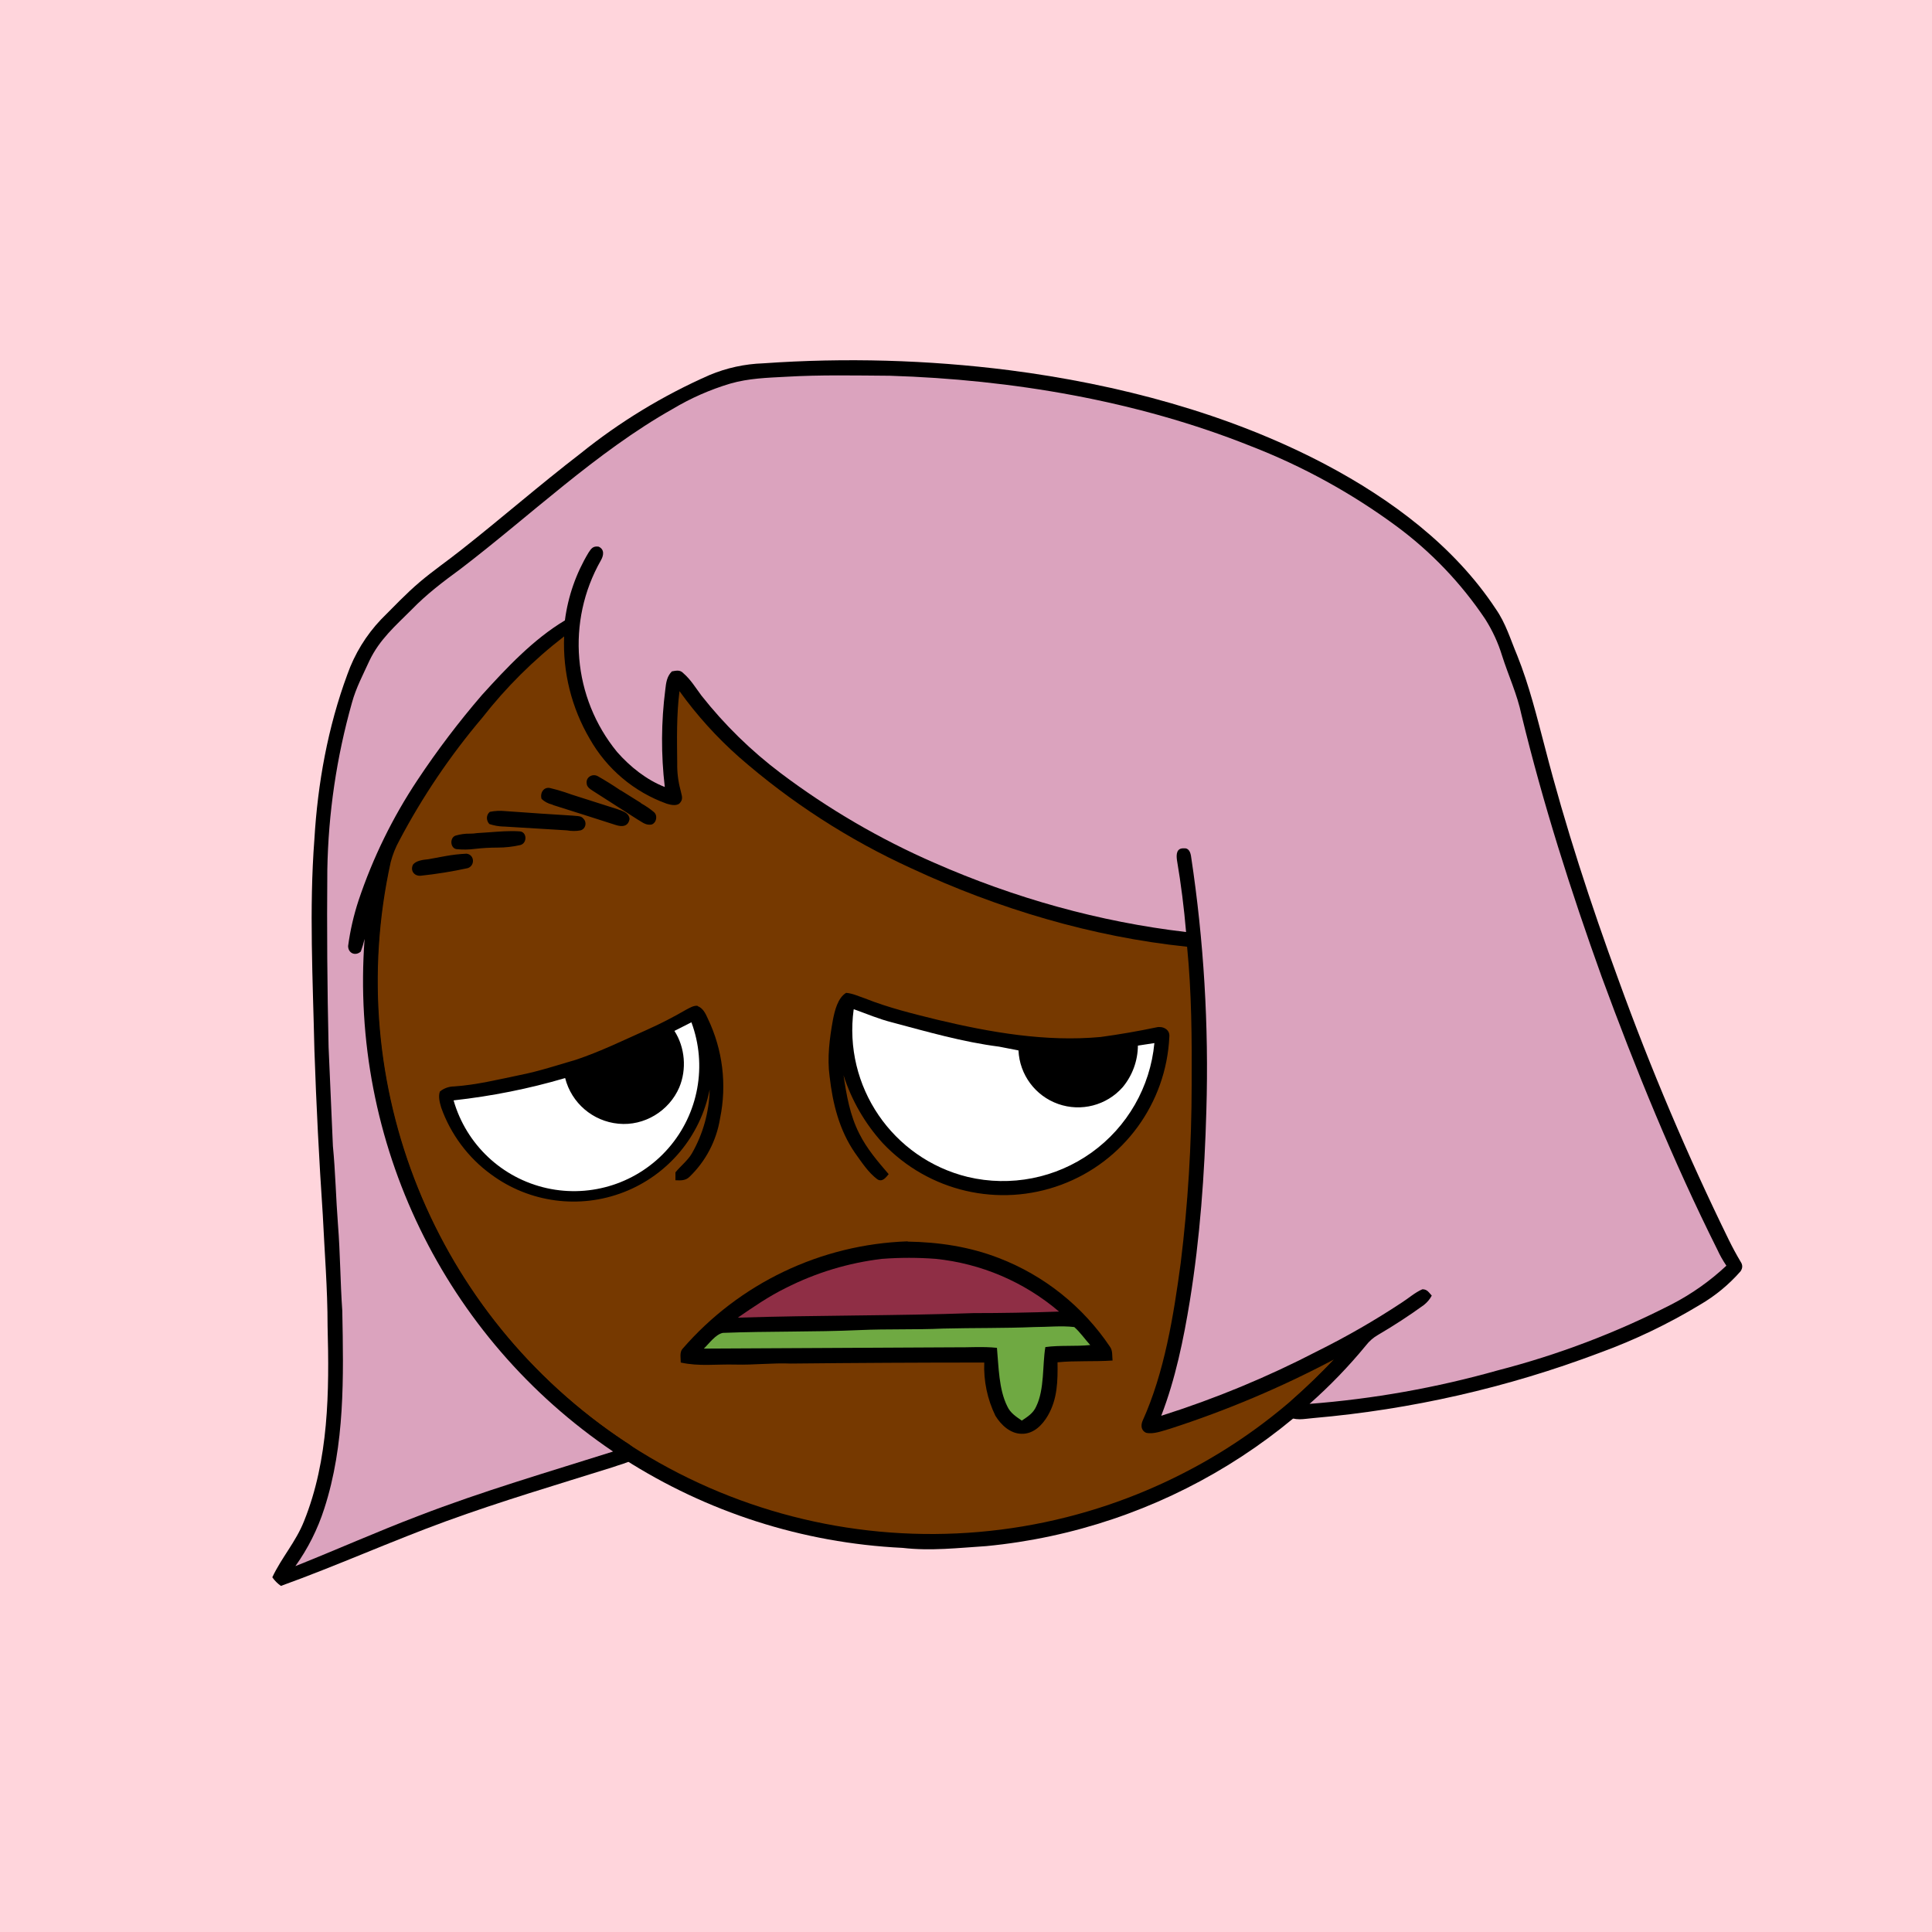
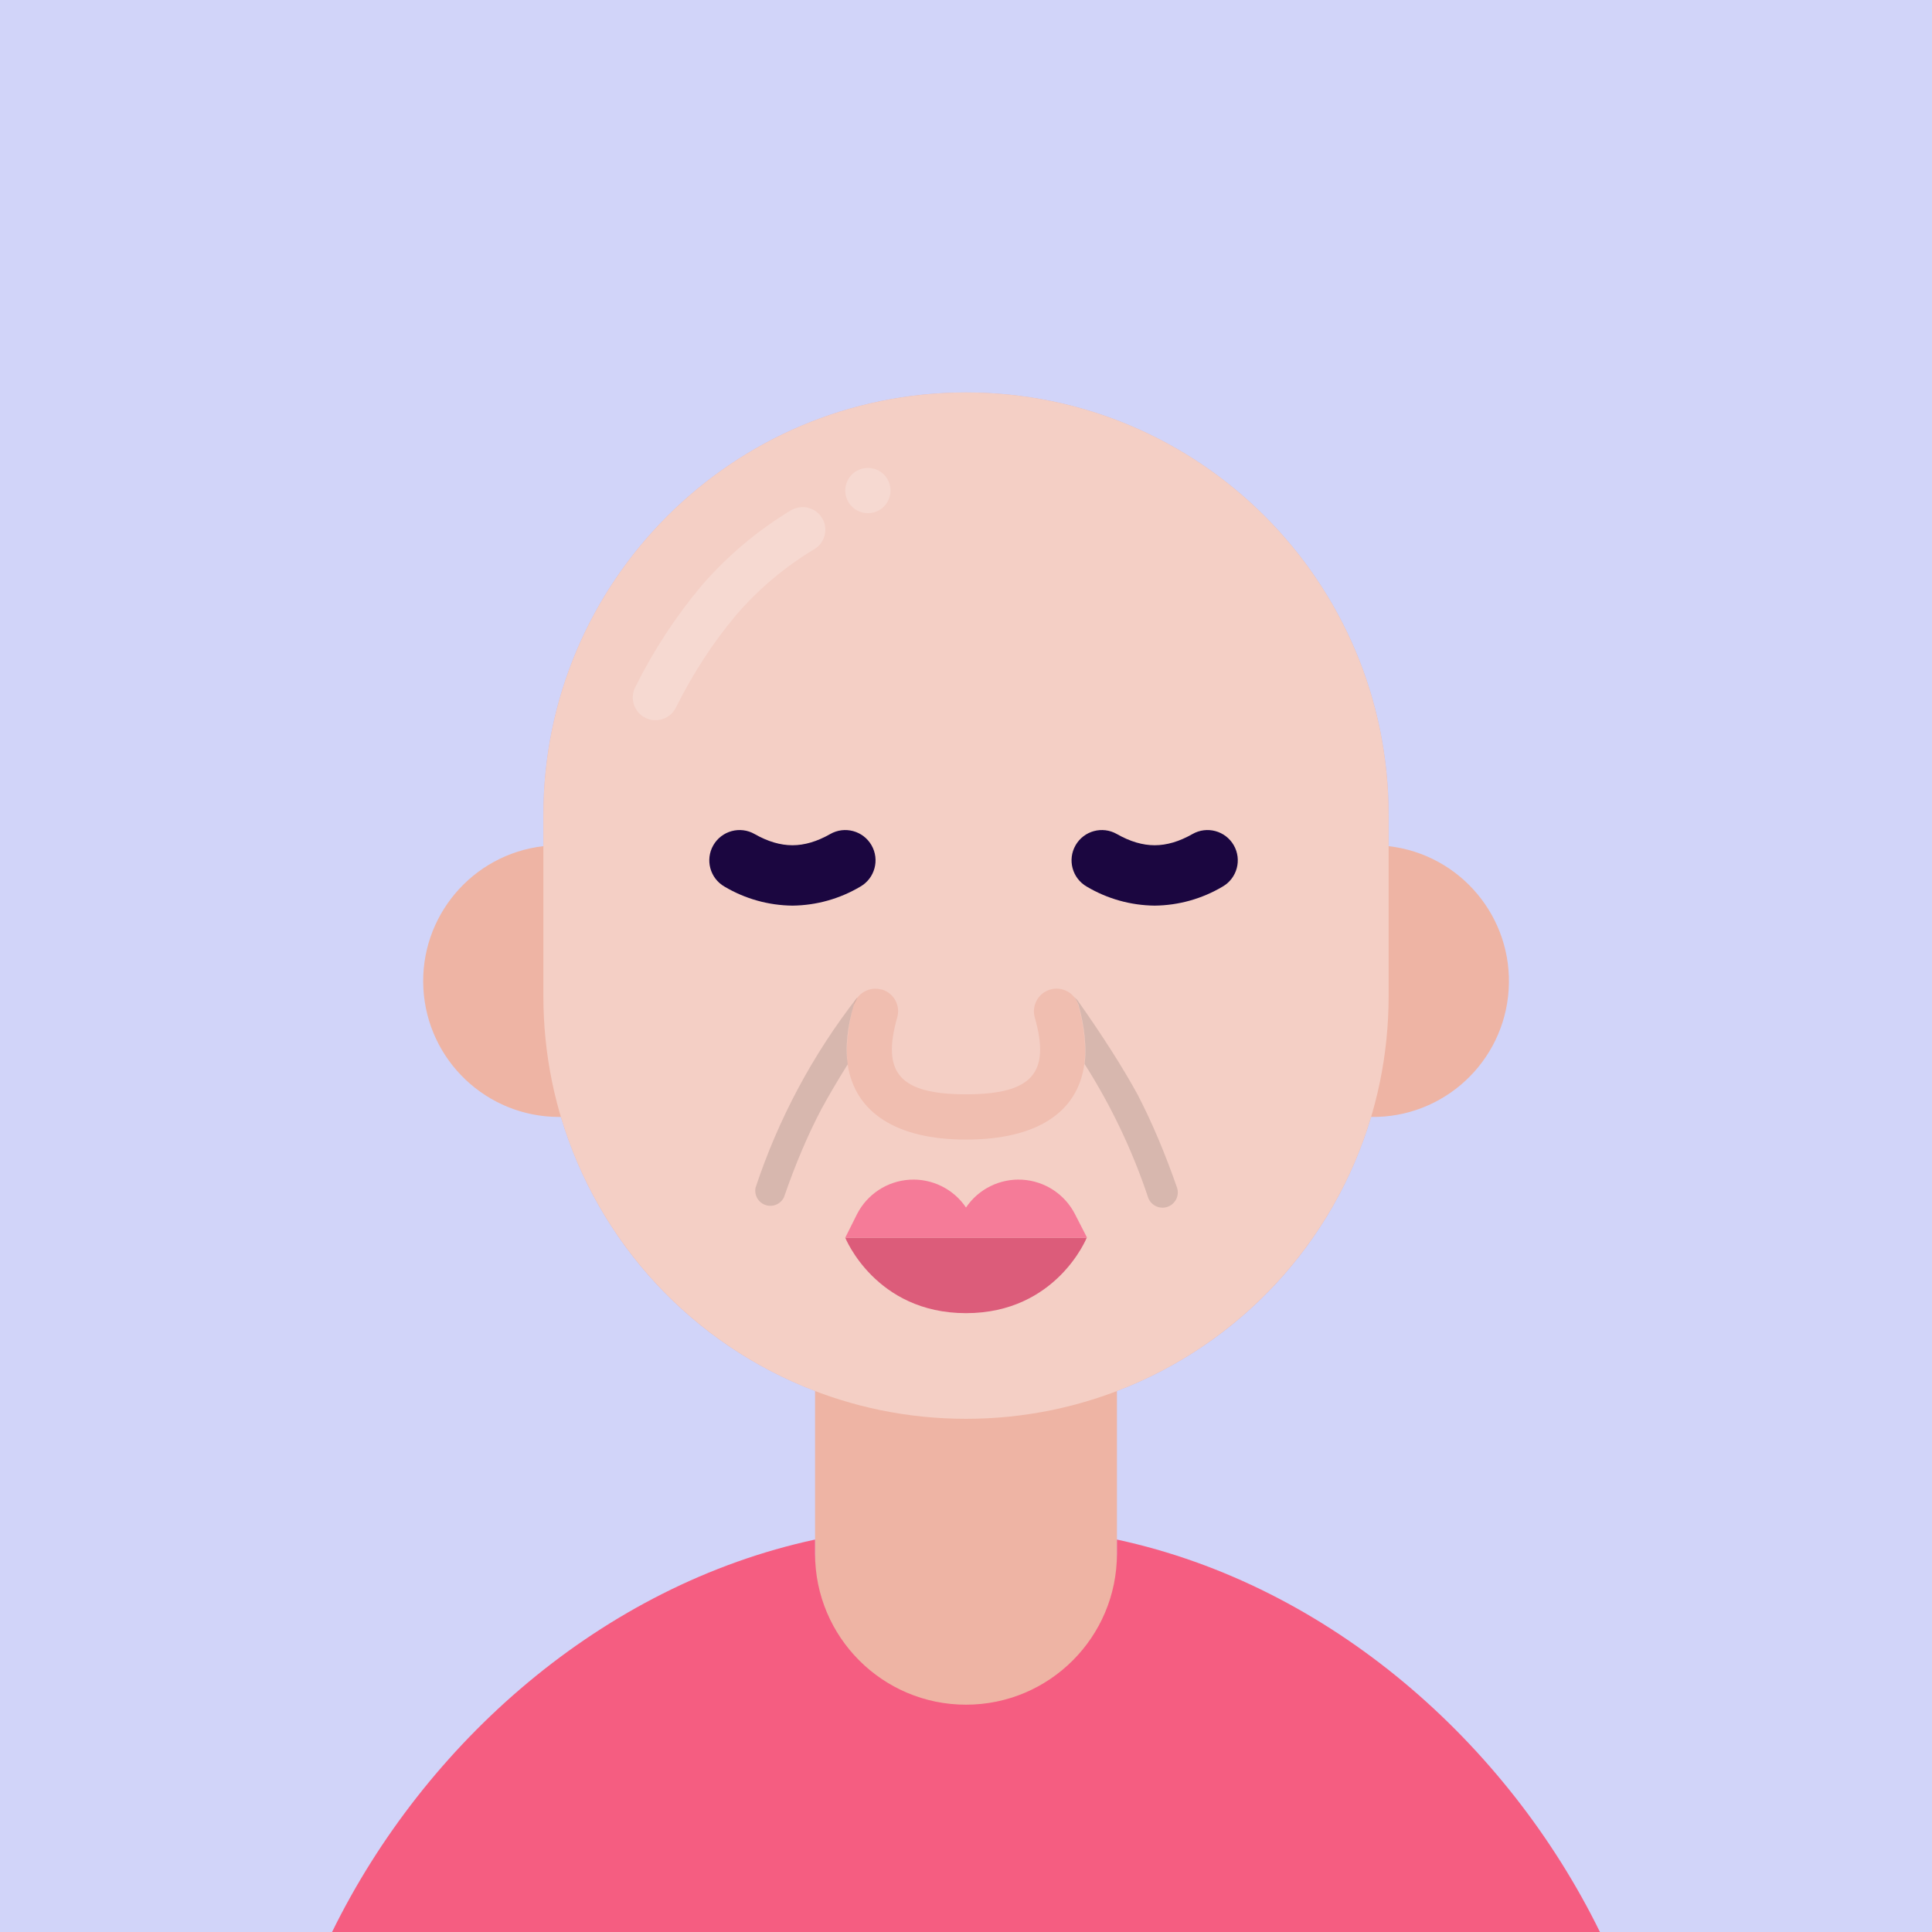
- <svg xmlns="http://www.w3.org/2000/svg" viewBox="0 0 762 762" fill="none" shape-rendering="auto" aria-hidden="true">
+ <svg xmlns="http://www.w3.org/2000/svg" viewBox="0 0 64 64" fill="none" shape-rendering="auto" aria-hidden="true">
  <defs>
-     <g id="head-default-3a785f4d">
-       <path d="M252.8 2a225 225 0 0 1 104.8 42.3c6.2 4.9 12.5 9.4 18 15a225 225 0 0 1 71.8 149 58.5 58.5 0 0 1 50.9 42.2 71 71 0 0 1-27.7 76.5 64 64 0 0 1-37.8 11.7c-5.1 0-10-1.6-15.1-1.8q-2.7 3.5-4.8 7.3a223 223 0 0 1-167.1 102.7c-11 .7-21.9 2-33 .7A223.7 223.7 0 0 1 34 105.3 223 223 0 0 1 208.8.6a216 216 0 0 1 44 1.3" fill="black" />
-       <path fill-rule="evenodd" clip-rule="evenodd" d="M355.6 50.3A216 216 0 0 0 219.8 6.2a197 197 0 0 0-39 4A218 218 0 0 0 67.2 375.8 218.5 218.5 0 0 0 327.6 416c35-18.8 64.3-47.3 84.4-81.5l-3-1.6q-4.4-2-8-5c-2.2-2-.3-5.8 2.7-4.7q2.3 1.1 4.4 2.4 2.2 1.6 4.7 2.6a55 55 0 0 0 54.9-6.2 64.5 64.5 0 0 0 25-69.8 53 53 0 0 0-24-31c-13.4-8-30-9-44.7-3.7l-2.3 1c-1.6.7-3.4 1.4-5 1.2-2.5-.2-2.8-4.2-.6-5.2 8-4 16.5-5.6 25.4-6.4A217 217 0 0 0 373 65l-3.6-3.3c-4.3-4-8.6-8.1-13.8-11.3m107.6 196.2c2-1.2 1.3-5.1-1.4-5-2 0-4.2.8-6.2 1.6l-1.4.5a95 95 0 0 0-25.5 12.3c-2.2 2-2.2 4.4.1 6.2l5.2 2.8a36 36 0 0 1 13 9.3c-.2 1.8-2 3.3-3.4 4.4l-.2.2c-3.9 3-8.8 5-13.6 7l-7.2 3.1c-1.6.8-2.5 2.2-1.5 3.9 1 2 3.2 1.1 5 .5l.6-.2 5.4-2.3c5.4-2.3 11-4.5 15.4-8 2.7-2.1 5.1-5.1 5.4-8.7-.5-3.4-2.7-5.7-5.3-7.8-3.5-2.8-7.7-5-11.6-7.2l-1.1-.6q8-4.5 16.7-7.7l4.8-1.7a52 52 0 0 0 6.8-2.6" fill="#763900" />
+     <g id="eyes-sleep-3a785f4d">
+       <path d="M7.5 3.63a1 1 0 0 1 1 1.74A4.5 4.5 0 0 1 6.25 6 4.5 4.5 0 0 1 4 5.37a1 1 0 0 1 1-1.74Q5.65 4 6.25 4t1.25-.37m12 0a1 1 0 0 1 1 1.74 4.5 4.5 0 0 1-2.25.63A4.5 4.5 0 0 1 16 5.37a1 1 0 0 1 1-1.74q.65.37 1.25.37t1.25-.37" fill="#1B0640" />
    </g>
-     <g id="eyes-variant16-3a785f4d">
-       <path d="M179.1 51.4c2.5.2 5 1.4 7.4 2.2 9.3 3.7 18.8 6 28.5 8.4 21 5 42.8 8.8 64.4 6.8q11-1.5 22-3.8c2.5-.6 5.4.8 5.1 3.7a65.5 65.5 0 0 1-113 42A73 73 0 0 1 178 83.9c1.2 8 2.5 15.7 6.2 23 3 6 7.3 11 11.6 16-1.1 1.3-2.5 3.3-4.5 2-3.6-2.7-6.2-6.8-8.8-10.4-6.2-9-8.8-19.5-10-30.2-1-7.3 0-15 1.3-22.2.7-3.6 1.9-8.7 5.2-10.7m-58.6 5.2c2.2.8 3.2 3 4.1 5a62 62 0 0 1 4.8 39.3 41 41 0 0 1-12 23c-1.6 1.6-3.5 1.5-5.6 1.4v-3.1c2.1-2.6 4.8-4.6 6.5-7.5a53 53 0 0 0 7-25.2A54.7 54.7 0 0 1 39 123c-9-6.5-16-15.9-19.7-26.4-.6-2-1.2-4.4-.5-6.3a9 9 0 0 1 5.6-2c8.8-.6 17.3-2.7 26-4.5 7.6-1.5 14.7-3.9 22-6 9.6-3.2 19-7.8 28.2-11.9q7.8-3.5 15.2-7.8c1.4-.7 3-1.8 4.7-1.6" fill="black" />
-       <path d="M182.2 57.9c5 1.8 9.7 3.8 14.8 5.1 13.9 3.7 28.1 7.8 42.3 9.6l7.7 1.5a23.5 23.5 0 0 0 41.1 14.5 26 26 0 0 0 6-16.4l6.5-1A60 60 0 0 1 227 124a59.7 59.7 0 0 1-45-66.1M118 63a49.4 49.4 0 1 1-93.8 30.8q22.6-2.5 44-8.8a24 24 0 0 0 21 18c10.2 1 20-5 24-14.3 3-7.1 2.3-15.8-1.9-22.3z" fill="white" />
+     <g id="hair-bald-3a785f4d">
+       <path d="M16.75 12.38a.75.75 0 0 1 .76 1.29q-1.5.9-2.62 2.2-1.14 1.35-2 3.07a.75.75 0 1 1-1.35-.67 17 17 0 0 1 2.2-3.37q1.3-1.5 3-2.52M19.25 11a.75.75 0 1 1 0 1.5.75.75 0 0 1 0-1.5" fill="white" opacity=".2" style="mix-blend-mode:overlay" />
    </g>
-     <g id="eyebrows-variant14-3a785f4d">
-       <path d="M201.4 28.2c.9-1 2.2-2.3 1.8-3.6-.3-2.5-3.6-3.1-5.2-1.5q-4.3 3.6-8.4 7.4l-9.5 8.5a44 44 0 0 0-7.3 7.5l.8 1c.8 1 1.4 1.8 2.8 1.8 1.5 0 2.7-1.1 3.8-2l.4-.4 13-11.8zm22.6-1q.8-2.6-1.5-4c-2-.4-3.9.7-5.6 1.7l-1.3.8-13.4 7.7q-7.3 4.1-14.4 8.4c-1.7.9-1.7 2-1.7 3.4l-.1 1.5q.7 0 1.3.3c1.2.4 2.3.8 3.6 0l15-8.6 13.6-7.7 1-.6a10 10 0 0 0 3.6-3m26.7-.2c2-.7 4.2.2 4.4 2.6 0 2.3-1.8 2.9-3.5 3.5l-.8.3-37.6 11.6c-1.3.4-2.6.8-4 0-1.8-1.2-1.8-4.2.4-5.1q2.7-1.2 5.6-2l2.7-.8 11.4-3.5zm22.9 12q1.4-2.4-.4-4.5c-2.3-.7-5 0-7.4.5l-2.5.5-8.6 1.7-12.4 2.5c-1.9.5-3.7 1.7-3 4q1 2.8 4 2l12-2.3 11.5-2.3 1.3-.3q3.1-.3 5.5-1.8M90.2 43.2l8 5v.1q2.7 1.5 5 3.4c1.7 1.3 1.2 4.3-.8 5-1.8.3-3-.4-4.4-1.3l-1-.6-17.8-11.4c-1.1-.7-2.4-1.6-2.4-2.9-.4-2.4 2.2-4 4.3-2.9q4.6 2.6 9 5.6m-21.8.8q-3-1-6-1.7c-2.5-.5-4 2-3.3 4.3a9 9 0 0 0 4.1 2.2l.7.3 12 3.8 12.5 4c2.5.8 4.9.6 5.4-2.4-.2-2.1-2-2.8-3.7-3.5h-.2l-.7-.3-18.2-5.8zm203.2-.2 10.4-.3q3.8 0 7.5-.2h1.3c1.6 0 3.6 0 4.3 1.6 1.3 1.7-.2 3.7-2 4.1q-4.5.9-9.1.6h-3.5l-3 .1h-5c-1.3 0-3.2-.3-3.6-1.7a3 3 0 0 1 2.7-4.2M44.6 51.4q-3-.3-6 .3c-1.5 1.2-1.5 3.4-.2 4.8q2.7.9 5.5 1h.4L69 59q2.8.5 5.4 0c2-.6 2.6-3.1 1.1-4.6-.8-1-1.8-1-3-1.1l-1.1-.1-12.5-.8zm-11.3 8.7 4.5-.3c4.2-.3 8.4-.7 12.6-.4 2.9.2 3 4.7.2 5.4q-4.4 1-9 1a76 76 0 0 0-8.8.5q-3.8.5-7.4.1C23 66 22.7 62 25 61.1a19 19 0 0 1 5.8-.8q1.4 0 2.6-.2m-3.5 13.8c2.9-1 2.7-5.3-.5-5.7q-4.3.2-8.6 1l-6.5 1.2c-2.3.2-4.8.6-6 2.1-1.2 2.4.5 4.6 3 4.4q9.4-1 18.6-3" fill="black" />
+     <g id="clothes-rounded-3a785f4d">
+       <path d="M16 4.8v.47a5 5 0 0 0 10 0V4.8c7.06 1.52 12.93 6.74 16 13H0c3.07-6.26 8.94-11.48 16-13" fill="#f55d81" />
    </g>
-     <g id="mouth-variant13-3a785f4d">
-       <path d="M125.5 33.1c12.3.2 24.4 2 36 6.5a93 93 0 0 1 43.8 35c1.1 1.5.8 3.5 1 5.4-7.3.5-14.5 0-21.7.7.1 7.4 0 14.4-3.8 21-2.2 3.8-5.7 7.3-10.3 7.2-4.5 0-8.2-3.5-10.4-7.1a44 44 0 0 1-4.4-21q-38.1 0-76.2.4c-7.4-.3-14.7.6-22 .4-7.5-.2-14.2.8-21.5-.8 0-1.6-.5-4 .6-5.3A123 123 0 0 1 125.5 33" fill="black" />
-       <path d="M115.5 39.9q10.5-.8 21 0a89 89 0 0 1 48.7 20.8q-17 .6-33.7.6c-31 1.1-62 .8-93 1.8 6.1-4.2 12.2-8.4 18.9-11.7q18-9.1 38-11.5" fill="#8F2E45" />
-       <path d="M175.5 66.8c5.2 0 10.6-.6 15.7 0 2.3 2 4.2 4.8 6.3 7.1-5.9.6-11.9 0-17.7.8-1.2 7.1-.3 16.6-3.6 23.4-1.2 2.7-3.3 4-5.7 5.6-2.3-1.6-4.5-3-5.7-5.6-3.4-6.8-3.4-15.7-4.1-23.1-5.7-.6-11.4-.1-17.2-.2l-98.4.5c2.1-2 4.6-5.6 7.5-6.2 18-.7 36-.3 53.9-1.1 11-.5 22-.1 33-.6 12-.3 24-.1 36-.6" fill="#6FA942" />
+     <g id="mouth-lips-3a785f4d">
+       <path d="M1 3.54h8s-1 2.5-4 2.5-4-2.5-4-2.5" fill="#DC5C7A" />
+       <path d="M1.39 2.76A2.1 2.1 0 0 1 5 2.54a2.1 2.1 0 0 1 3.61.22l.4.78H1z" fill="#F57B98" />
    </g>
-     <g id="hair-long01-3a785f4d">
-       <path d="M463.6 193.4c42.7 5.5 86.5 17 124.8 37.2 25.9 13.7 50.8 32.2 67.1 56.9 4 5.7 5.8 12 8.5 18.4 4.8 12 7.7 24 11 36.5 8 31 18 61.6 29 91.6q19 52.5 43.5 102.5 2.1 4.3 4.6 8.5 1.3 1.9 0 3.8a64 64 0 0 1-16 13.2 226 226 0 0 1-39.7 19 423 423 0 0 1-112.8 25.7c-3.9.3-7 1.3-10.6-1 .4-2.5.4-4.6 2.5-6.4q8.4-7.5 16.2-15.7a403 403 0 0 1-64.6 27.3c-2.9.8-6.5 2.3-9.5 1.6-1.9-.9-2.1-2.8-1.4-4.6 8.7-19.2 12.3-41.7 15.1-62.5a579 579 0 0 0 4.3-70c.1-18.2 0-36.5-1.8-54.6-37.5-3.9-74.6-15-108.7-30.9a279 279 0 0 1-68-43.9 157 157 0 0 1-23.5-26c-1.2 9.4-1 18.9-.9 28.4q-.1 5.4 1.3 10.6c.3 1.7 1.2 3.3 0 4.8-1.1 1.7-3.7 1.1-5.4.6a57 57 0 0 1-30.4-25.6 74 74 0 0 1-10.1-40.4 182 182 0 0 0-32.3 32.1 269 269 0 0 0-32.7 48.4 37 37 0 0 0-3.4 8.5A218 218 0 0 0 312.1 616q1.9 1.1 3.5 2.6c.7 1.7 1 3-.4 4.5-2.4 1.4-5.3 2-8 3-22 6.9-44 13.4-65.7 21.3-21.9 8-43.2 17.6-65.1 25.5q-2-1.4-3.4-3.4c3.6-7.7 9.3-14 12.5-22.1 9.8-24.3 10-51.2 9.3-77 0-14.7-1.2-29.3-1.9-44q-2.2-32.5-3.3-65c-.6-27.3-2.1-55.7 0-83 1.3-22 5.3-44.2 13-65a61 61 0 0 1 13.3-21.7c5-5 9.9-10.2 15.2-14.7s11-8.4 16.4-12.7c15.9-12.5 31-25.7 47-38a226 226 0 0 1 51-31 60 60 0 0 1 21.1-4.6 496 496 0 0 1 97 2.7" fill="black" />
-       <path d="M416.6 195.6c48 1.5 97.4 9.8 142.2 27.7a248 248 0 0 1 57.4 31.5 148 148 0 0 1 35.2 36.8q4.3 6.8 6.6 14.3c2.5 7.9 6 15.3 7.7 23.5 8.5 35 19.4 69.3 31.6 103.2 13.4 36.5 28.2 72.8 45.6 107.6q1.5 3.3 3.6 6.4a96 96 0 0 1-21.5 15.2 332 332 0 0 1-68.7 26.1 381 381 0 0 1-74.2 13.2q12-10.6 22.2-23 2-2.6 4.8-4.2 9.4-5.5 18.1-11.8 2-1.6 3.1-3.7c-1.2-1.3-1.8-2.5-3.7-2.5-3 1.3-5.5 3.6-8.2 5.3q-15.9 10.5-33 19a388 388 0 0 1-61.8 25.6c5.6-14.5 8.8-30.1 11.3-45.4 4-24.8 5.8-49.8 6.5-75a558 558 0 0 0-6-100c-.2-1.6-.8-3.6-2.8-3.4-3-.2-3.1 2.4-2.8 4.6q2.4 14.2 3.6 28.4c-34.2-4-67.7-13.4-99.3-27.3a300 300 0 0 1-60.5-35.3 171 171 0 0 1-31.3-30.6c-2.4-3.2-4.2-6.3-7.2-8.9-1.3-1.4-2.8-1-4.5-.7-2 2-2.3 4.5-2.6 7.2a157 157 0 0 0-.2 38.4c-7.2-2.8-13.7-8-18.8-13.8a67 67 0 0 1-6.4-75.6c1.1-1.9 1.5-4.3-.9-5.4-2.2-.3-2.9.7-4 2.4a69 69 0 0 0-9.3 26.7c-12.4 7.4-23 18.7-32.7 29.4a337 337 0 0 0-25.4 33.5 201 201 0 0 0-23.3 47.6 100 100 0 0 0-4.1 17.9c0 2.9 2.9 4.1 5 2.2q.9-2.4 1.5-5a224 224 0 0 0 98 202.2c-25.3 8-51.7 15.7-76.8 25.4-16.3 6.2-32.2 13.3-48.5 19.8a82 82 0 0 0 11.4-22.7c8.2-25.3 7.6-51.8 7.1-78-.8-11.4-.8-22.7-1.7-34-.8-10.3-1-20.7-2-31l-1.7-39q-.8-35-.5-70 .6-33.5 9.7-65.8c1.6-5.9 4.4-11.1 6.9-16.6 4-8.4 10.3-13.8 16.7-20.2 5.8-6 12.4-11 19.1-15.9 27.4-20.9 53.8-46.3 83.8-63.2a100 100 0 0 1 22.7-10c7.3-2.1 14.5-2.3 22-2.7 13.6-.8 27.4-.5 41-.4" fill="#dba3be" />
+     <g id="nose-wrinkles-3a785f4d">
+       <path opacity=".12" d="m3.4.8-.12.24q-.32 1.12-.2 1.97-.5.8-.87 1.48Q1.54 5.76.97 7.41a.5.5 0 0 1-.94-.32A21 21 0 0 1 3.39.8m7.2-.02.1.1q1.27 1.8 2 3.14.7 1.35 1.3 3.07a.5.5 0 0 1-.96.32A20 20 0 0 0 10.93 3q.1-.85-.2-1.96a1 1 0 0 0-.14-.26" fill="black" />
+       <path d="M4.2.53a.75.75 0 0 0-.92.51q-.3 1.12-.2 1.97C3.32 4.6 4.69 5.5 7 5.5c2.33 0 3.7-.89 3.92-2.5q.1-.85-.2-1.96a.75.75 0 1 0-1.44.42C9.8 3.29 9.2 4 7 4s-2.8-.71-2.28-2.54a.75.75 0 0 0-.5-.93" fill="black" opacity=".36" style="mix-blend-mode:overlay" />
    </g>
    <clipPath id="clip-3a785f4d">
-       <rect width="762" height="762" rx="0" ry="0" />
+       <rect width="64" height="64" rx="0" ry="0" />
    </clipPath>
  </defs>
  <g clip-path="url(#clip-3a785f4d)">
-     <rect width="762" height="762" fill="#ffd5dc" />
-     <use transform="translate(143.2 162.9)" href="#head-default-3a785f4d" />
-     <use transform="translate(154.7 340.2)" href="#eyes-variant16-3a785f4d" />
-     <use transform="translate(154.6 268.5)" href="#eyebrows-variant14-3a785f4d" />
-     <use transform="translate(232.5 456.6)" href="#mouth-variant13-3a785f4d" />
-     <use transform="translate(-65.6 -47.4)" href="#hair-long01-3a785f4d" />
+     <rect width="64" height="64" fill="#d1d4f9" />
+     <path d="M37 46.08V52a5 5 0 0 1-10 0v-5.92A14 14 0 0 1 18.58 37h-.08a4.5 4.5 0 0 1-.5-8.97V27a14 14 0 1 1 28 0v1.03a4.5 4.5 0 0 1-.58 8.97A14 14 0 0 1 37 46.08" fill="#eeb4a4" />
+     <mask id="personas-a" style="mask-type:luminance">
+       <path d="M37 46.08V52a5 5 0 0 1-10 0v-5.92A14 14 0 0 1 18.58 37h-.08a4.5 4.5 0 0 1-.5-8.97V27a14 14 0 1 1 28 0v1.03a4.5 4.5 0 0 1-.58 8.97A14 14 0 0 1 37 46.08" fill="white" />
+     </mask>
+     <g mask="url(#personas-a)">
+       <path d="M32 13a14 14 0 0 1 14 14v6a14 14 0 1 1-28 0v-6a14 14 0 0 1 14-14" fill="white" opacity=".36" style="mix-blend-mode:overlay" />
+     </g>
+     <use transform="translate(20 24)" href="#eyes-sleep-3a785f4d" />
+     <use transform="translate(9.5 4.5)" href="#hair-bald-3a785f4d" />
+     <use transform="translate(11 46.2)" href="#clothes-rounded-3a785f4d" />
+     <use transform="translate(27 37.46)" href="#mouth-lips-3a785f4d" />
+     <use transform="translate(25 32.25)" href="#nose-wrinkles-3a785f4d" />
  </g>
</svg>
